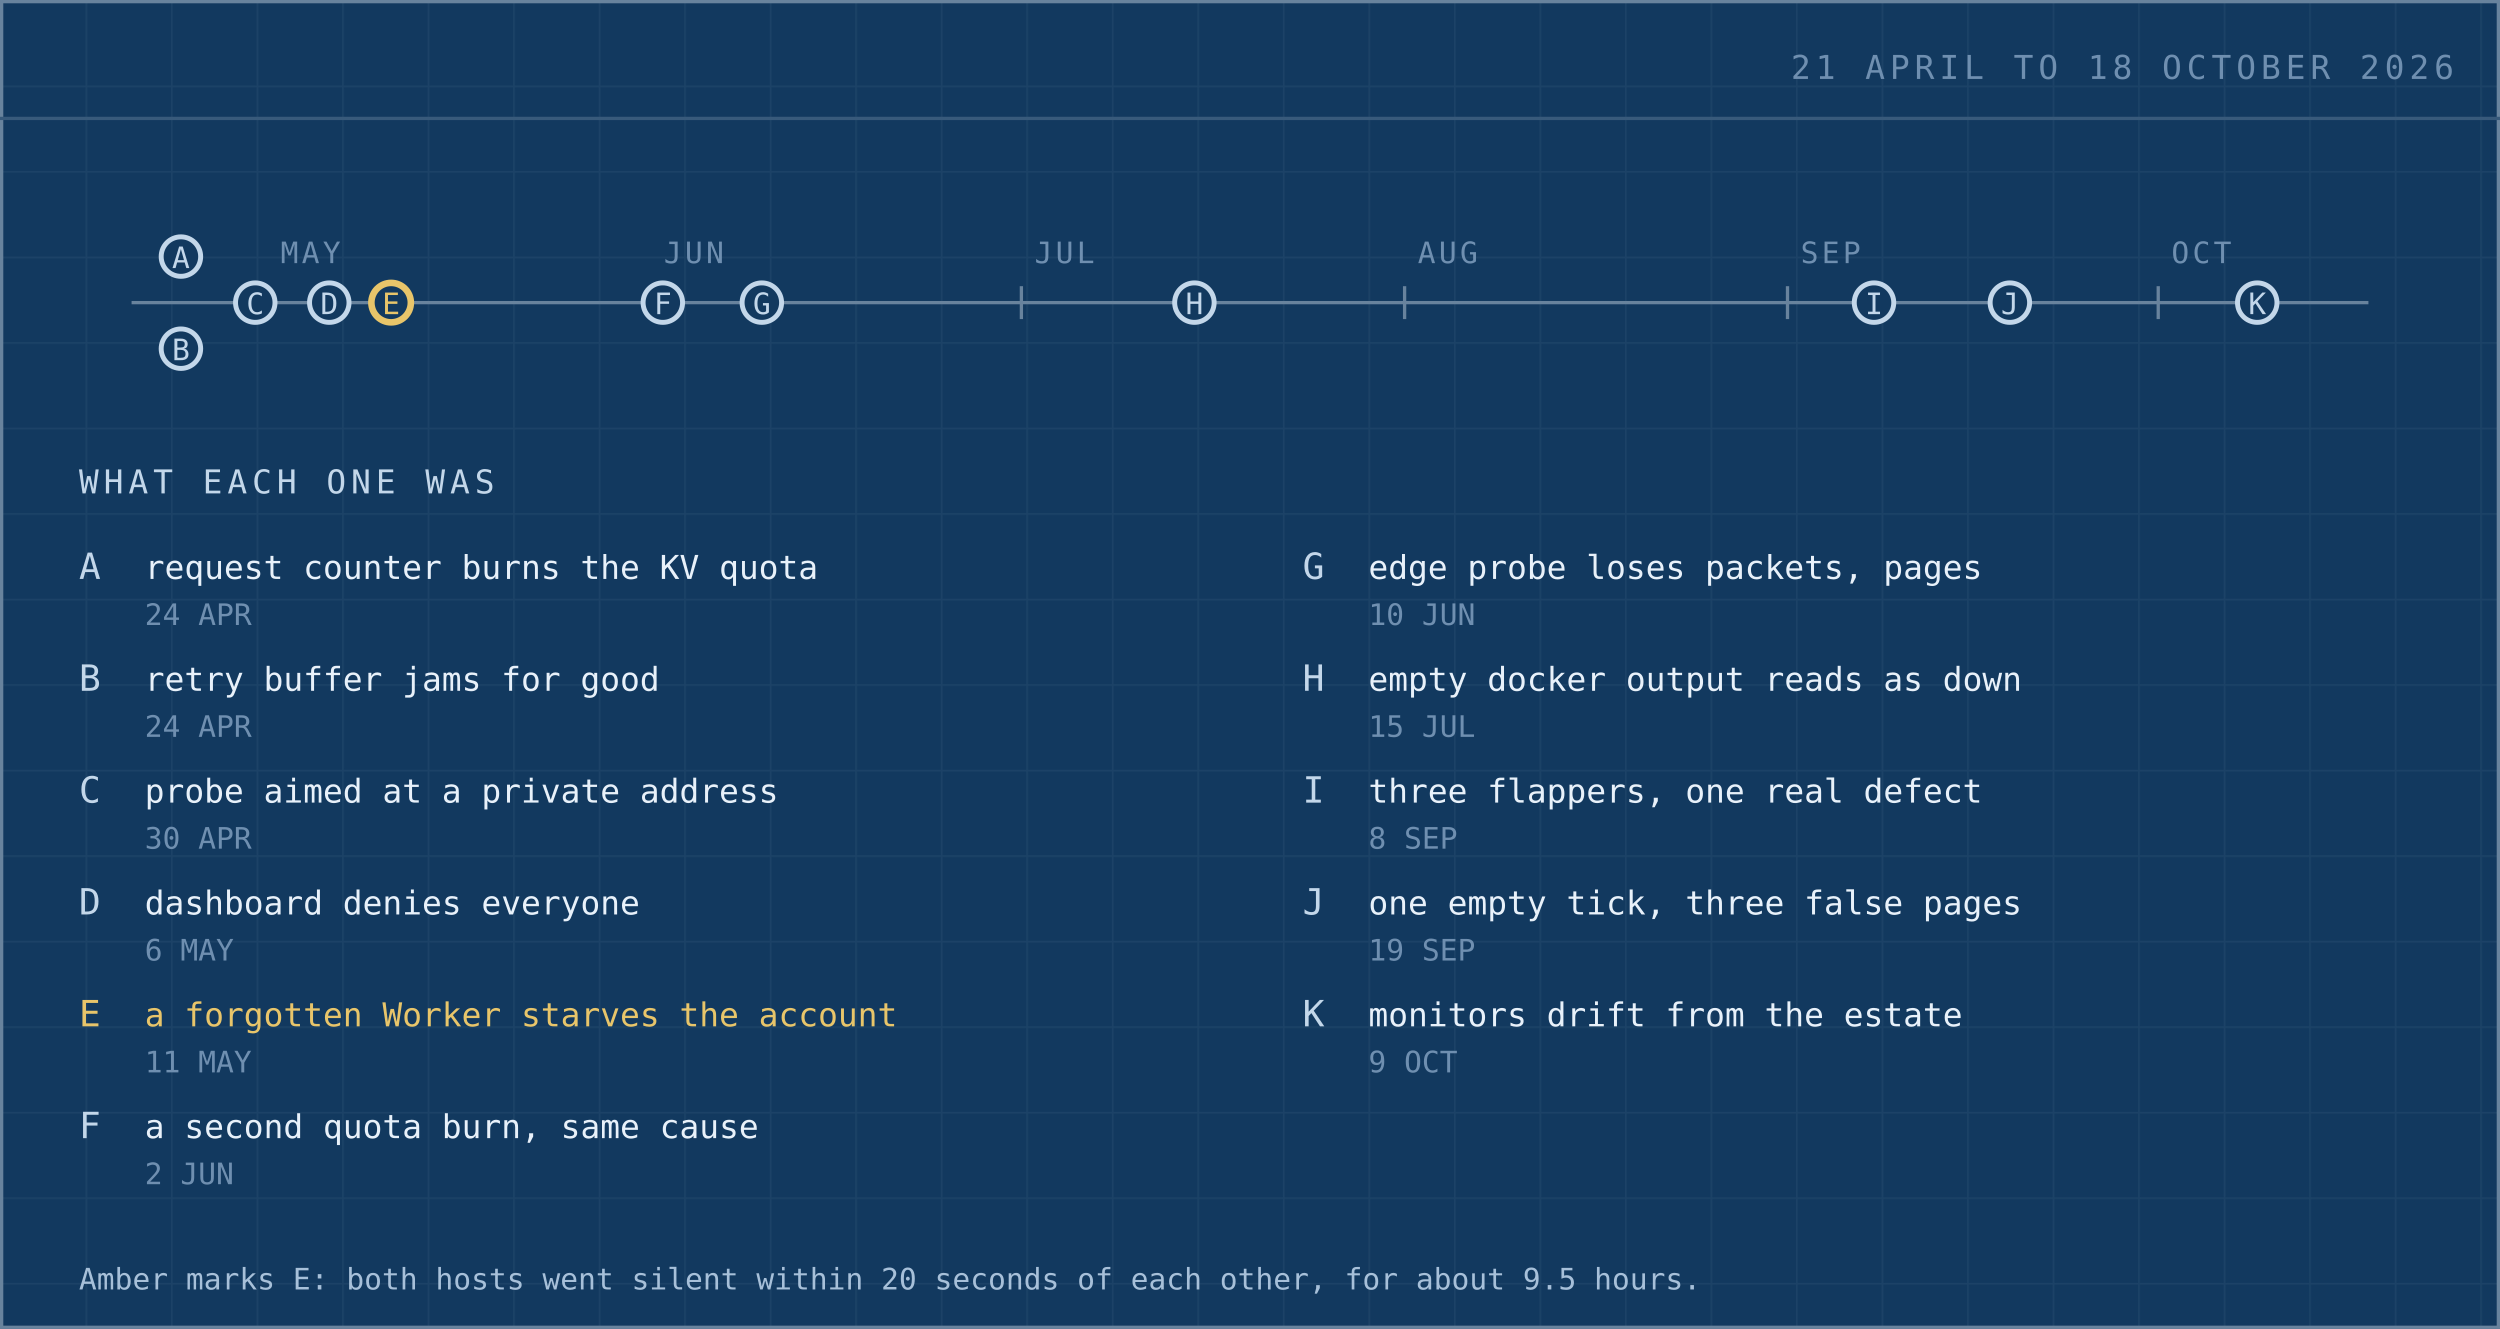
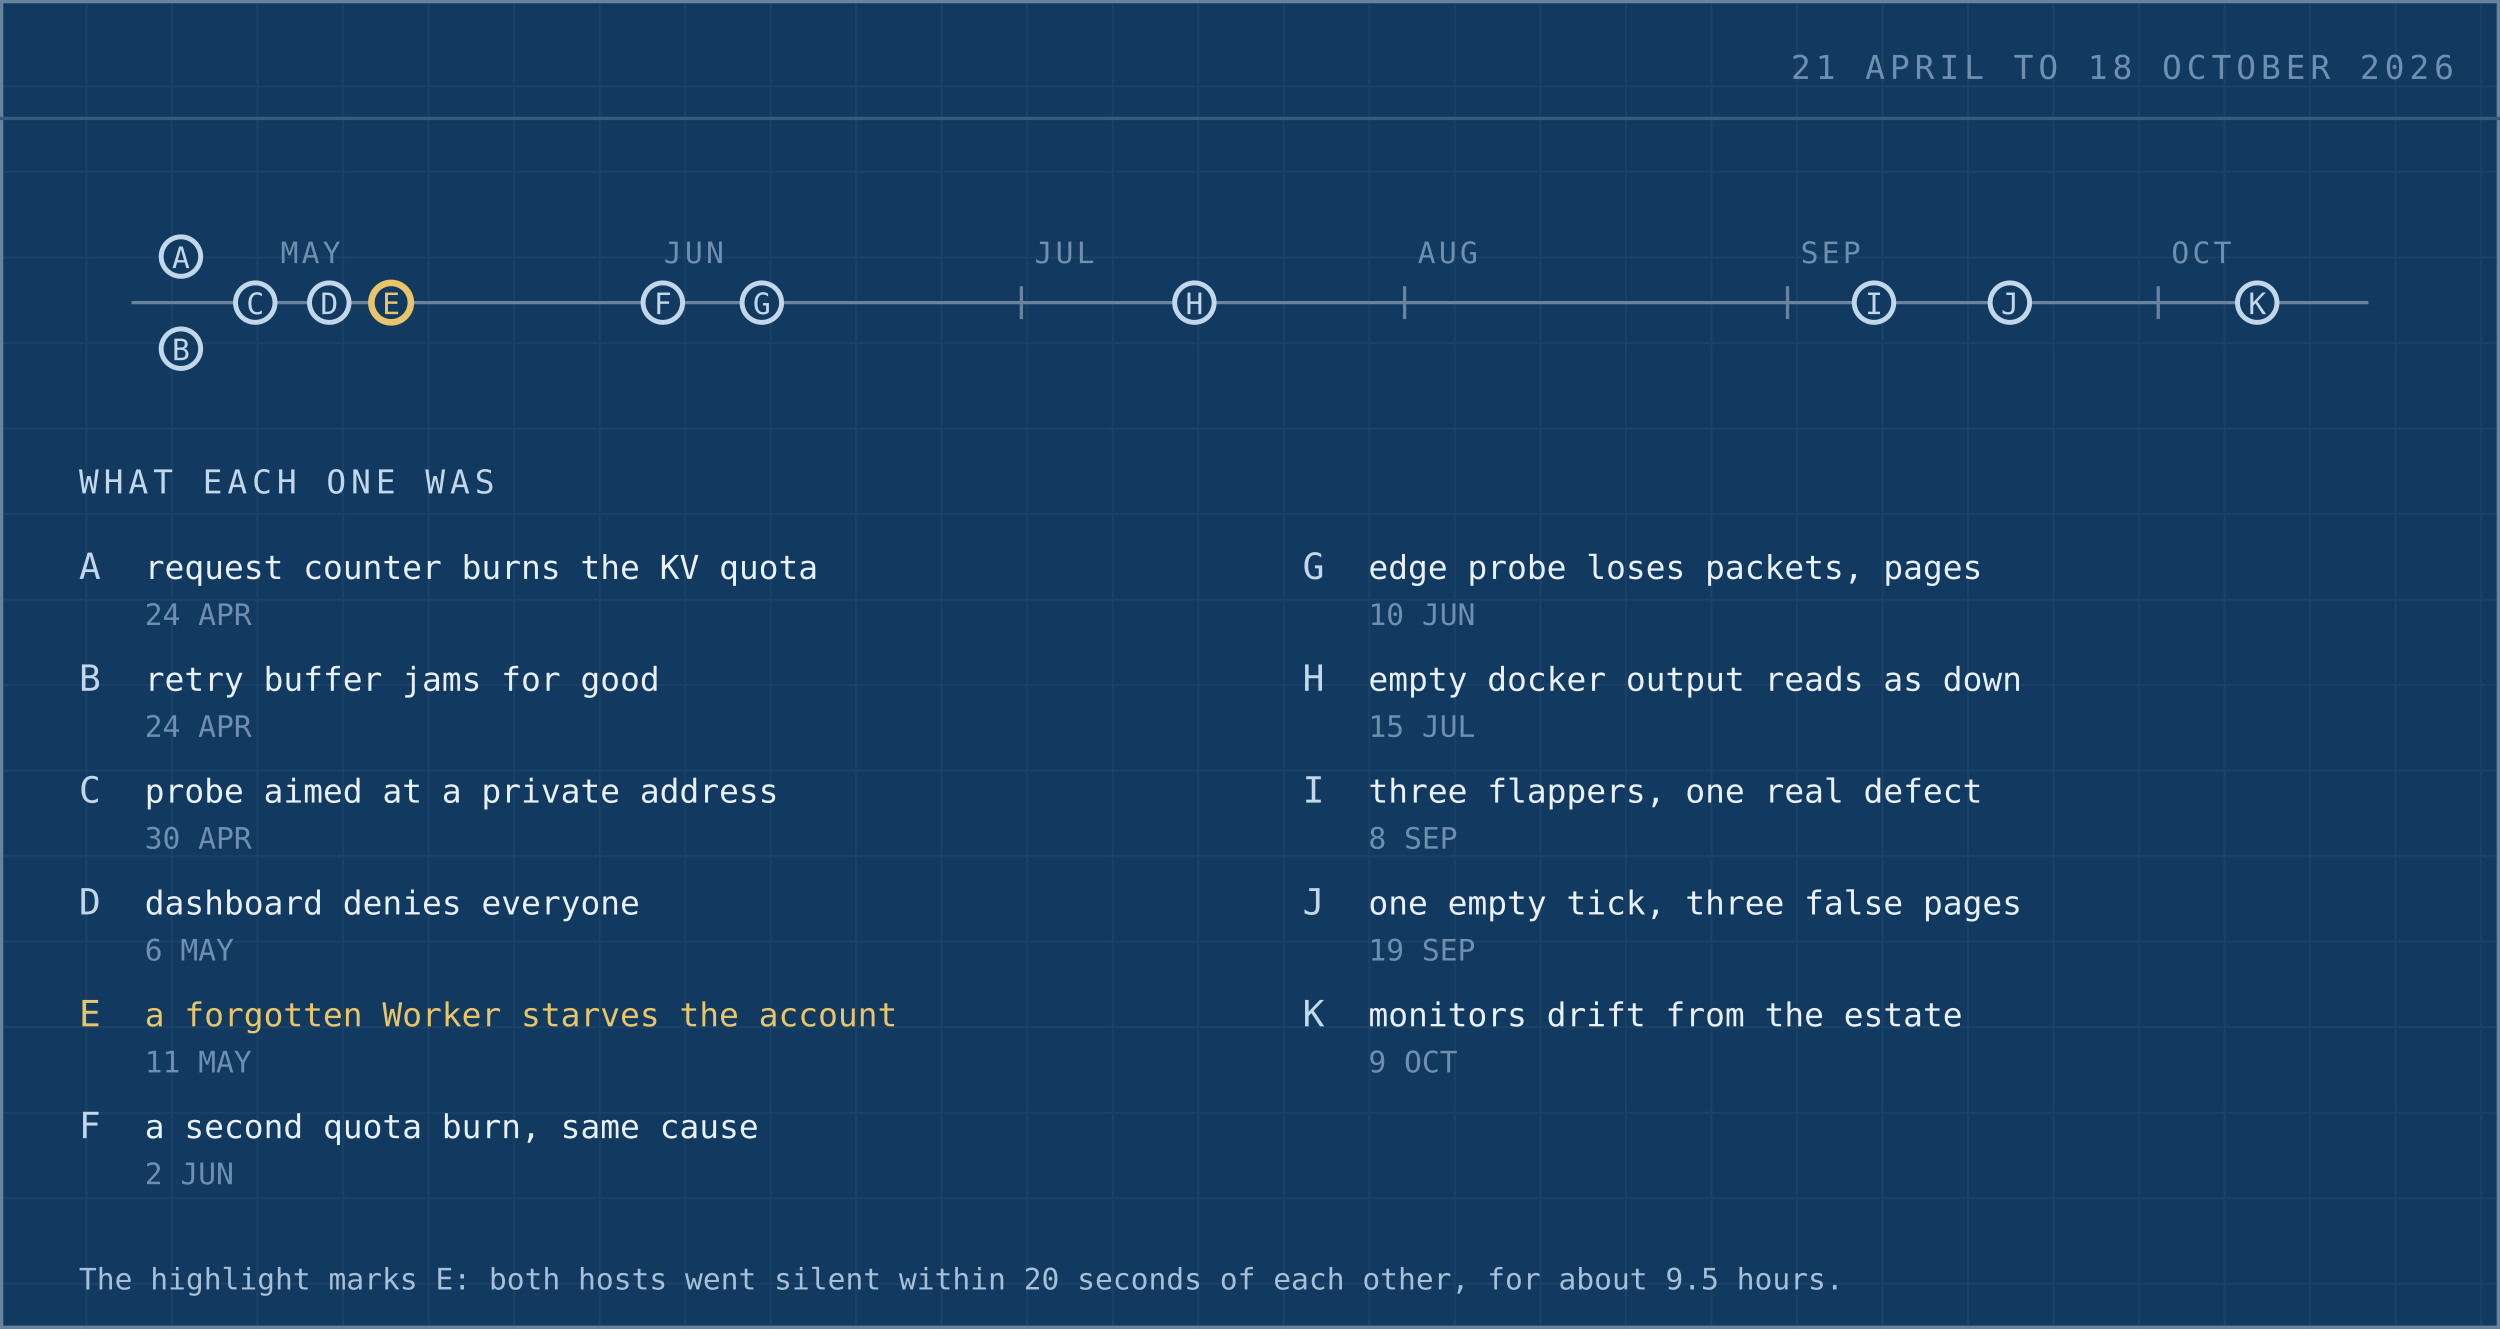
<svg xmlns="http://www.w3.org/2000/svg" viewBox="0 0 760 404" role="group" aria-label="Fig. 3: the eleven incident write-ups on a dated axis" style="width:100%;height:auto;max-width:760px;display:block" font-family="ui-monospace, SFMono-Regular, Menlo, Consolas, monospace">
  <defs>
    <pattern id="grid3" width="26" height="26" patternUnits="userSpaceOnUse">
      <path d="M 26 0 L 0 0 0 26" fill="none" stroke="#e8f1fa" stroke-opacity="0.05" stroke-width="1" />
    </pattern>
    <marker id="ar3" viewBox="0 0 10 10" refX="8.5" refY="5" markerWidth="7" markerHeight="7" orient="auto">
      <path d="M0 0 L10 5 L0 10 z" fill="#c3d7ea" />
    </marker>
    <marker id="am3" viewBox="0 0 10 10" refX="8.5" refY="5" markerWidth="7" markerHeight="7" orient="auto">
      <path d="M0 0 L10 5 L0 10 z" fill="#e8c56a" />
    </marker>
  </defs>
  <rect width="760" height="404" fill="#12395f" />
  <rect width="760" height="404" fill="url(#grid3)" />
  <rect x="0.5" y="0.5" width="759" height="403" fill="none" stroke="#68839d" />
  <text x="746" y="24" font-size="10" letter-spacing="1.5" fill="#6f8fb0" text-anchor="end">21 APRIL TO 18 OCTOBER 2026</text>
  <line x1="0" y1="36" x2="760" y2="36" stroke="#385a7b" />
  <line x1="40" y1="92" x2="720" y2="92" stroke="#68839d" stroke-width="1" />
  <line x1="81.3" y1="87" x2="81.3" y2="97" stroke="#68839d" />
  <text x="85.3" y="80" font-size="9" letter-spacing="1" fill="#6f8fb0">MAY</text>
  <line x1="197.8" y1="87" x2="197.8" y2="97" stroke="#68839d" />
  <text x="201.8" y="80" font-size="9" letter-spacing="1" fill="#6f8fb0">JUN</text>
  <line x1="310.5" y1="87" x2="310.5" y2="97" stroke="#68839d" />
  <text x="314.5" y="80" font-size="9" letter-spacing="1" fill="#6f8fb0">JUL</text>
  <line x1="427.0" y1="87" x2="427.0" y2="97" stroke="#68839d" />
  <text x="431.0" y="80" font-size="9" letter-spacing="1" fill="#6f8fb0">AUG</text>
  <line x1="543.4" y1="87" x2="543.4" y2="97" stroke="#68839d" />
  <text x="547.4" y="80" font-size="9" letter-spacing="1" fill="#6f8fb0">SEP</text>
  <line x1="656.1" y1="87" x2="656.1" y2="97" stroke="#68839d" />
  <text x="660.1" y="80" font-size="9" letter-spacing="1" fill="#6f8fb0">OCT</text>
  <circle cx="55.0" cy="78" r="6" fill="#12395f" stroke="#c3d7ea" stroke-width="1.5" />
  <text x="55.0" y="81.5" font-size="9" fill="#c3d7ea" text-anchor="middle">A</text>
  <circle cx="55.0" cy="106" r="6" fill="#12395f" stroke="#c3d7ea" stroke-width="1.5" />
  <text x="55.0" y="109.5" font-size="9" fill="#c3d7ea" text-anchor="middle">B</text>
  <circle cx="77.6" cy="92" r="6" fill="#12395f" stroke="#c3d7ea" stroke-width="1.5" />
  <text x="77.6" y="95.5" font-size="9" fill="#c3d7ea" text-anchor="middle">C</text>
  <circle cx="100.1" cy="92" r="6" fill="#12395f" stroke="#c3d7ea" stroke-width="1.5" />
  <text x="100.1" y="95.5" font-size="9" fill="#c3d7ea" text-anchor="middle">D</text>
  <circle cx="118.9" cy="92" r="6" fill="#12395f" stroke="#e8c56a" stroke-width="2" />
  <text x="118.9" y="95.5" font-size="9" fill="#e8c56a" text-anchor="middle">E</text>
  <circle cx="201.5" cy="92" r="6" fill="#12395f" stroke="#c3d7ea" stroke-width="1.5" />
  <text x="201.5" y="95.5" font-size="9" fill="#c3d7ea" text-anchor="middle">F</text>
  <circle cx="231.6" cy="92" r="6" fill="#12395f" stroke="#c3d7ea" stroke-width="1.5" />
  <text x="231.6" y="95.5" font-size="9" fill="#c3d7ea" text-anchor="middle">G</text>
  <circle cx="363.1" cy="92" r="6" fill="#12395f" stroke="#c3d7ea" stroke-width="1.5" />
  <text x="363.1" y="95.5" font-size="9" fill="#c3d7ea" text-anchor="middle">H</text>
  <circle cx="569.7" cy="92" r="6" fill="#12395f" stroke="#c3d7ea" stroke-width="1.5" />
  <text x="569.7" y="95.5" font-size="9" fill="#c3d7ea" text-anchor="middle">I</text>
  <circle cx="611.0" cy="92" r="6" fill="#12395f" stroke="#c3d7ea" stroke-width="1.5" />
  <text x="611.0" y="95.5" font-size="9" fill="#c3d7ea" text-anchor="middle">J</text>
  <circle cx="686.2" cy="92" r="6" fill="#12395f" stroke="#c3d7ea" stroke-width="1.5" />
  <text x="686.2" y="95.5" font-size="9" fill="#c3d7ea" text-anchor="middle">K</text>
  <text x="24" y="150" font-size="10" letter-spacing="1.5" fill="#c3d7ea">WHAT EACH ONE WAS</text>
  <text x="24" y="176" font-size="11" fill="#c3d7ea">A</text>
  <text x="44" y="176" font-size="10" fill="#e8f1fa">request counter burns the KV quota</text>
  <text x="44" y="190" font-size="9" fill="#6f8fb0">24 APR</text>
  <text x="24" y="210" font-size="11" fill="#c3d7ea">B</text>
  <text x="44" y="210" font-size="10" fill="#e8f1fa">retry buffer jams for good</text>
  <text x="44" y="224" font-size="9" fill="#6f8fb0">24 APR</text>
  <text x="24" y="244" font-size="11" fill="#c3d7ea">C</text>
  <text x="44" y="244" font-size="10" fill="#e8f1fa">probe aimed at a private address</text>
  <text x="44" y="258" font-size="9" fill="#6f8fb0">30 APR</text>
  <text x="24" y="278" font-size="11" fill="#c3d7ea">D</text>
  <text x="44" y="278" font-size="10" fill="#e8f1fa">dashboard denies everyone</text>
  <text x="44" y="292" font-size="9" fill="#6f8fb0">6 MAY</text>
  <text x="24" y="312" font-size="11" fill="#e8c56a">E</text>
  <text x="44" y="312" font-size="10" fill="#e8c56a">a forgotten Worker starves the account</text>
  <text x="44" y="326" font-size="9" fill="#6f8fb0">11 MAY</text>
  <text x="24" y="346" font-size="11" fill="#c3d7ea">F</text>
  <text x="44" y="346" font-size="10" fill="#e8f1fa">a second quota burn, same cause</text>
  <text x="44" y="360" font-size="9" fill="#6f8fb0">2 JUN</text>
  <text x="396" y="176" font-size="11" fill="#c3d7ea">G</text>
  <text x="416" y="176" font-size="10" fill="#e8f1fa">edge probe loses packets, pages</text>
  <text x="416" y="190" font-size="9" fill="#6f8fb0">10 JUN</text>
  <text x="396" y="210" font-size="11" fill="#c3d7ea">H</text>
  <text x="416" y="210" font-size="10" fill="#e8f1fa">empty docker output reads as down</text>
  <text x="416" y="224" font-size="9" fill="#6f8fb0">15 JUL</text>
  <text x="396" y="244" font-size="11" fill="#c3d7ea">I</text>
  <text x="416" y="244" font-size="10" fill="#e8f1fa">three flappers, one real defect</text>
  <text x="416" y="258" font-size="9" fill="#6f8fb0">8 SEP</text>
  <text x="396" y="278" font-size="11" fill="#c3d7ea">J</text>
  <text x="416" y="278" font-size="10" fill="#e8f1fa">one empty tick, three false pages</text>
  <text x="416" y="292" font-size="9" fill="#6f8fb0">19 SEP</text>
  <text x="396" y="312" font-size="11" fill="#c3d7ea">K</text>
  <text x="416" y="312" font-size="10" fill="#e8f1fa">monitors drift from the estate</text>
  <text x="416" y="326" font-size="9" fill="#6f8fb0">9 OCT</text>
-   <text x="24" y="392" font-size="9" fill="#a7c0d9">Amber marks E: both hosts went silent within 20 seconds of each other, for about 9.5 hours.</text>
+   <text x="24" y="392" font-size="9" fill="#a7c0d9">The highlight marks E: both hosts went silent within 20 seconds of each other, for about 9.5 hours.</text>
</svg>
